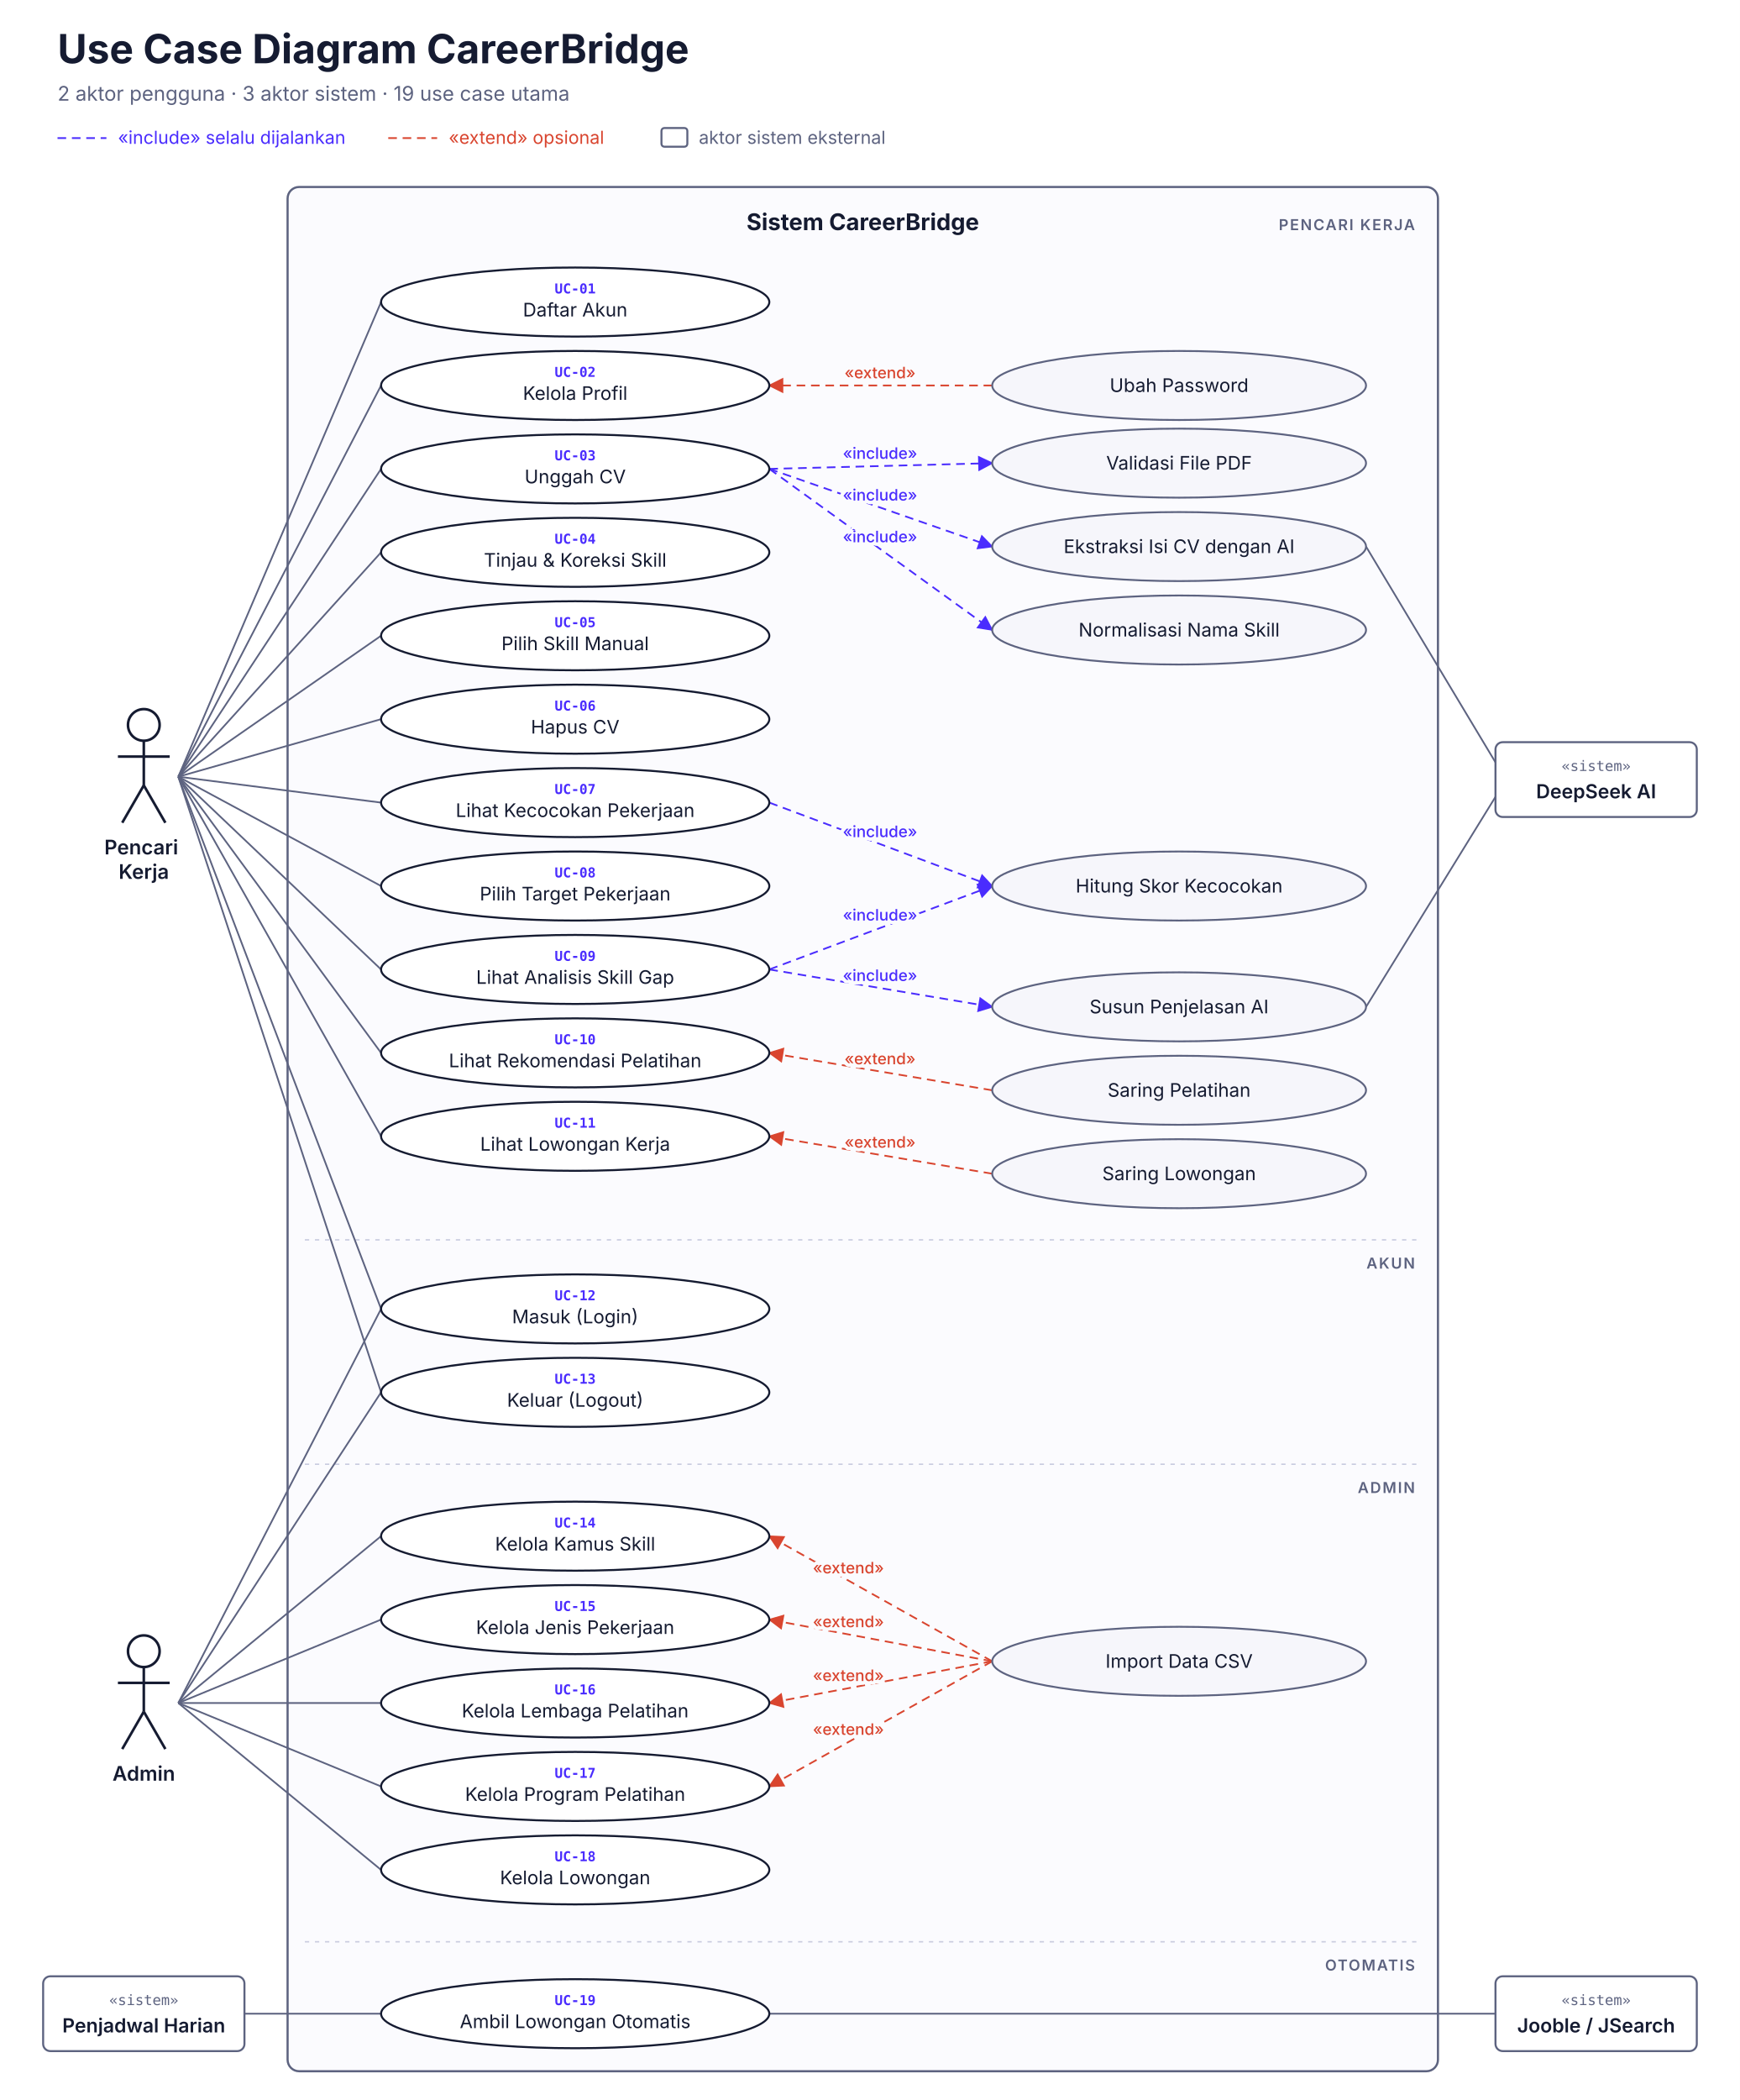
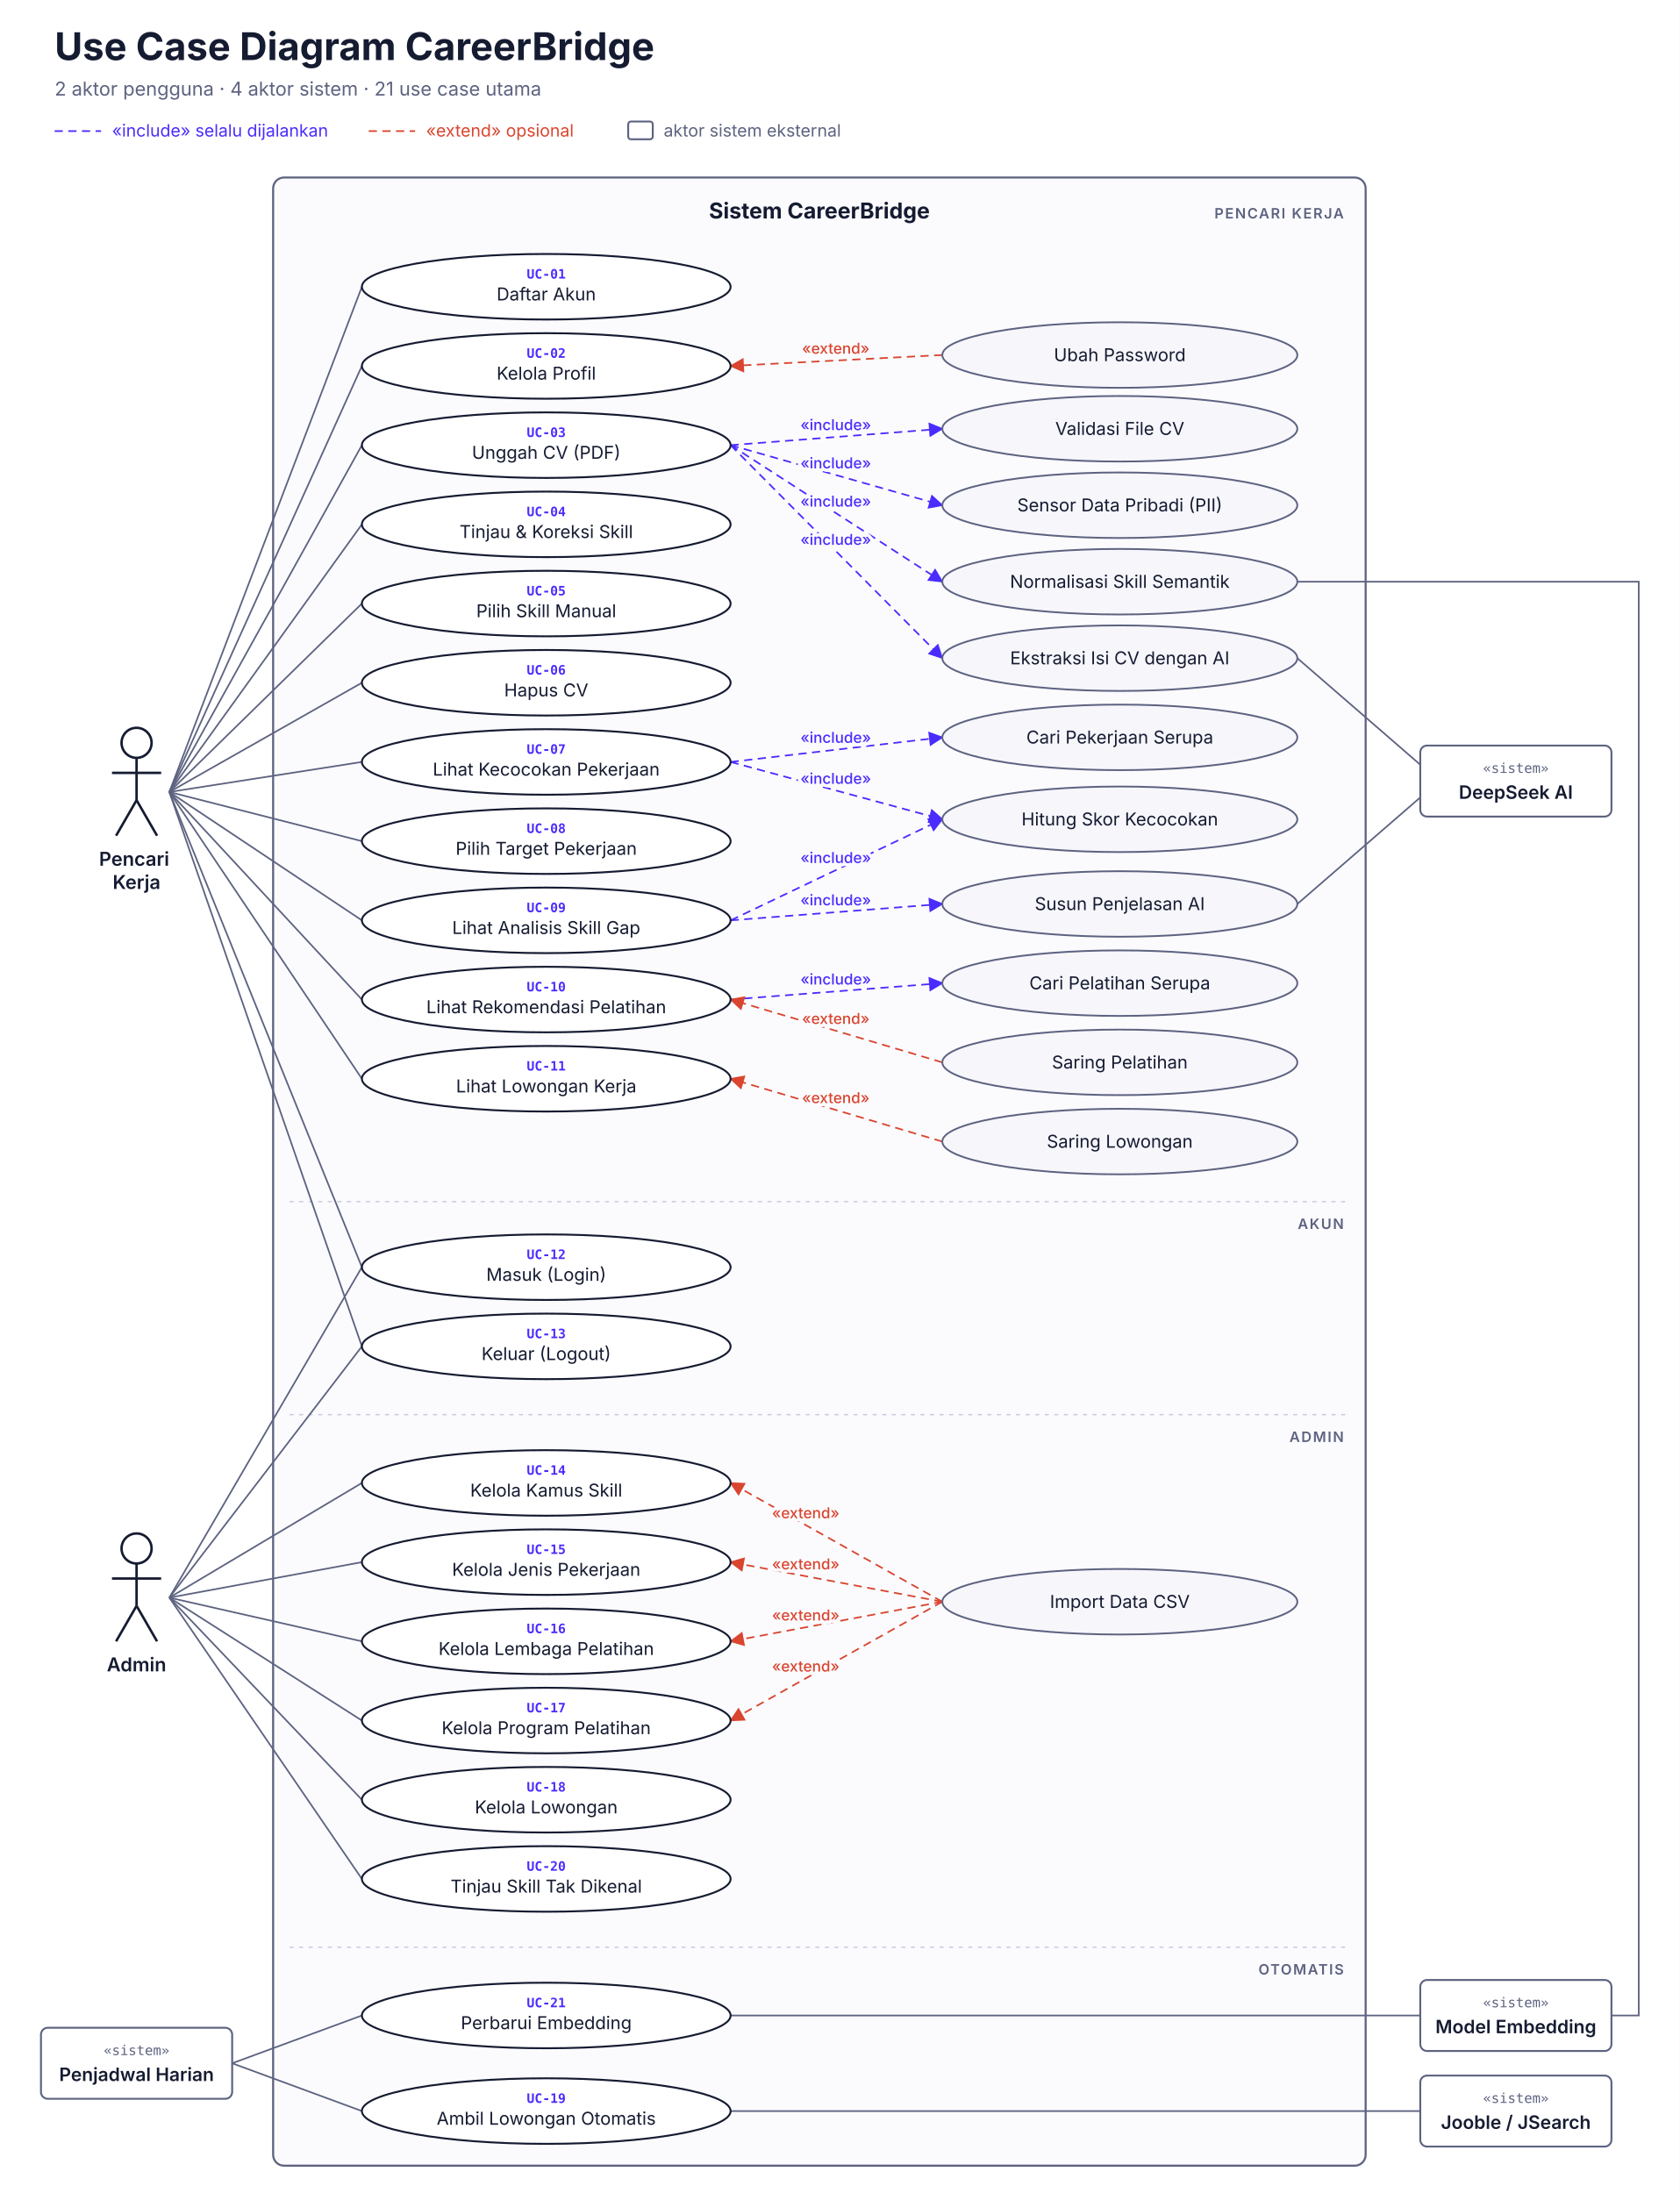
- <svg xmlns="http://www.w3.org/2000/svg" viewBox="0 0 1210 1460" width="1210" height="1460">
+ <svg xmlns="http://www.w3.org/2000/svg" viewBox="0 0 1230 1606" width="1230" height="1606">
  <rect width="100%" height="100%" fill="#ffffff" />
  <defs>
    <marker id="mi" viewBox="0 0 10 10" refX="9" refY="5" markerWidth="9" markerHeight="9" orient="auto">
      <path d="M0 0 L10 5 L0 10 z" fill="#4a2cfe" />
    </marker>
    <marker id="me" viewBox="0 0 10 10" refX="9" refY="5" markerWidth="9" markerHeight="9" orient="auto">
      <path d="M0 0 L10 5 L0 10 z" fill="#d9452f" />
    </marker>
  </defs>
  <text x="40" y="44" font-family="Inter, 'Segoe UI', Arial, sans-serif" font-size="28" font-weight="700" fill="#151b31">Use Case Diagram CareerBridge</text>
-   <text x="40" y="70" font-family="Inter, 'Segoe UI', Arial, sans-serif" font-size="14" fill="#5d6380">2 aktor pengguna · 3 aktor sistem · 19 use case utama</text>
+   <text x="40" y="70" font-family="Inter, 'Segoe UI', Arial, sans-serif" font-size="14" fill="#5d6380">2 aktor pengguna · 4 aktor sistem · 21 use case utama</text>
  <line x1="40" y1="96" x2="74" y2="96" stroke="#4a2cfe" stroke-width="1.2" stroke-dasharray="6 4" />
  <text x="82" y="100" font-family="Inter, 'Segoe UI', Arial, sans-serif" font-size="12.5" fill="#4a2cfe">«include» selalu dijalankan</text>
  <line x1="270" y1="96" x2="304" y2="96" stroke="#d9452f" stroke-width="1.2" stroke-dasharray="6 4" />
  <text x="312" y="100" font-family="Inter, 'Segoe UI', Arial, sans-serif" font-size="12.5" fill="#d9452f">«extend» opsional</text>
  <rect x="460" y="89" width="18" height="13" rx="2" fill="none" stroke="#5d6380" stroke-width="1.4" />
  <text x="486" y="100" font-family="Inter, 'Segoe UI', Arial, sans-serif" font-size="12.5" fill="#5d6380">aktor sistem eksternal</text>
  <g transform="translate(0 110)">
-     <rect x="200" y="20" width="800" height="1310" rx="8" fill="#fbfbfe" stroke="#5d6380" stroke-width="1.5" />
+     <rect x="200" y="20" width="800" height="1456" rx="8" fill="#fbfbfe" stroke="#5d6380" stroke-width="1.5" />
    <text x="600" y="50" font-family="Inter, 'Segoe UI', Arial, sans-serif" font-size="16" font-weight="700" fill="#151b31" text-anchor="middle">Sistem CareerBridge</text>
    <text x="984" y="50" font-family="Inter, 'Segoe UI', Arial, sans-serif" font-size="10.5" font-weight="600" letter-spacing="1" fill="#5d6380" text-anchor="end">PENCARI KERJA</text>
-     <line x1="212" y1="752" x2="988" y2="752" stroke="#c9cce0" stroke-dasharray="3 4" />
-     <text x="984" y="772" font-family="Inter, 'Segoe UI', Arial, sans-serif" font-size="10.5" font-weight="600" letter-spacing="1" fill="#5d6380" text-anchor="end">AKUN</text>
-     <line x1="212" y1="908" x2="988" y2="908" stroke="#c9cce0" stroke-dasharray="3 4" />
-     <text x="984" y="928" font-family="Inter, 'Segoe UI', Arial, sans-serif" font-size="10.5" font-weight="600" letter-spacing="1" fill="#5d6380" text-anchor="end">ADMIN</text>
-     <line x1="212" y1="1240" x2="988" y2="1240" stroke="#c9cce0" stroke-dasharray="3 4" />
-     <text x="984" y="1260" font-family="Inter, 'Segoe UI', Arial, sans-serif" font-size="10.5" font-weight="600" letter-spacing="1" fill="#5d6380" text-anchor="end">OTOMATIS</text>
-     <line x1="124" y1="430" x2="265" y2="100" stroke="#5d6380" stroke-width="1.2" />
-     <line x1="124" y1="430" x2="265" y2="158" stroke="#5d6380" stroke-width="1.2" />
-     <line x1="124" y1="430" x2="265" y2="216" stroke="#5d6380" stroke-width="1.2" />
-     <line x1="124" y1="430" x2="265" y2="274" stroke="#5d6380" stroke-width="1.2" />
-     <line x1="124" y1="430" x2="265" y2="332" stroke="#5d6380" stroke-width="1.2" />
-     <line x1="124" y1="430" x2="265" y2="390" stroke="#5d6380" stroke-width="1.2" />
-     <line x1="124" y1="430" x2="265" y2="448" stroke="#5d6380" stroke-width="1.2" />
-     <line x1="124" y1="430" x2="265" y2="506" stroke="#5d6380" stroke-width="1.2" />
-     <line x1="124" y1="430" x2="265" y2="564" stroke="#5d6380" stroke-width="1.2" />
-     <line x1="124" y1="430" x2="265" y2="622" stroke="#5d6380" stroke-width="1.2" />
-     <line x1="124" y1="430" x2="265" y2="680" stroke="#5d6380" stroke-width="1.2" />
-     <line x1="124" y1="430" x2="265" y2="800" stroke="#5d6380" stroke-width="1.2" />
-     <line x1="124" y1="430" x2="265" y2="858" stroke="#5d6380" stroke-width="1.2" />
-     <line x1="124" y1="1074" x2="265" y2="800" stroke="#5d6380" stroke-width="1.2" />
-     <line x1="124" y1="1074" x2="265" y2="858" stroke="#5d6380" stroke-width="1.2" />
-     <line x1="124" y1="1074" x2="265" y2="958" stroke="#5d6380" stroke-width="1.2" />
-     <line x1="124" y1="1074" x2="265" y2="1016" stroke="#5d6380" stroke-width="1.2" />
-     <line x1="124" y1="1074" x2="265" y2="1074" stroke="#5d6380" stroke-width="1.2" />
-     <line x1="124" y1="1074" x2="265" y2="1132" stroke="#5d6380" stroke-width="1.2" />
-     <line x1="124" y1="1074" x2="265" y2="1190" stroke="#5d6380" stroke-width="1.2" />
-     <line x1="170" y1="1290" x2="265" y2="1290" stroke="#5d6380" stroke-width="1.2" />
-     <line x1="535" y1="1290" x2="1040" y2="1290" stroke="#5d6380" stroke-width="1.2" />
-     <line x1="950" y1="270" x2="1040" y2="420" stroke="#5d6380" stroke-width="1.2" />
-     <line x1="950" y1="590" x2="1040" y2="444" stroke="#5d6380" stroke-width="1.2" />
-     <line x1="690" y1="158" x2="535" y2="158" stroke="#d9452f" stroke-width="1.2" stroke-dasharray="6 4" marker-end="url(#me)" />
-     <text x="612" y="153" font-family="Inter, 'Segoe UI', Arial, sans-serif" font-size="11" font-weight="500" fill="#d9452f" text-anchor="middle" paint-order="stroke" stroke="#fbfbfe" stroke-width="5" stroke-linejoin="round">«extend»</text>
-     <line x1="535" y1="216" x2="690" y2="212" stroke="#4a2cfe" stroke-width="1.2" stroke-dasharray="6 4" marker-end="url(#mi)" />
-     <text x="612" y="209" font-family="Inter, 'Segoe UI', Arial, sans-serif" font-size="11" font-weight="500" fill="#4a2cfe" text-anchor="middle" paint-order="stroke" stroke="#fbfbfe" stroke-width="5" stroke-linejoin="round">«include»</text>
-     <line x1="535" y1="216" x2="690" y2="270" stroke="#4a2cfe" stroke-width="1.2" stroke-dasharray="6 4" marker-end="url(#mi)" />
-     <text x="612" y="238" font-family="Inter, 'Segoe UI', Arial, sans-serif" font-size="11" font-weight="500" fill="#4a2cfe" text-anchor="middle" paint-order="stroke" stroke="#fbfbfe" stroke-width="5" stroke-linejoin="round">«include»</text>
-     <line x1="535" y1="216" x2="690" y2="328" stroke="#4a2cfe" stroke-width="1.2" stroke-dasharray="6 4" marker-end="url(#mi)" />
-     <text x="612" y="267" font-family="Inter, 'Segoe UI', Arial, sans-serif" font-size="11" font-weight="500" fill="#4a2cfe" text-anchor="middle" paint-order="stroke" stroke="#fbfbfe" stroke-width="5" stroke-linejoin="round">«include»</text>
-     <line x1="535" y1="448" x2="690" y2="506" stroke="#4a2cfe" stroke-width="1.2" stroke-dasharray="6 4" marker-end="url(#mi)" />
-     <text x="612" y="472" font-family="Inter, 'Segoe UI', Arial, sans-serif" font-size="11" font-weight="500" fill="#4a2cfe" text-anchor="middle" paint-order="stroke" stroke="#fbfbfe" stroke-width="5" stroke-linejoin="round">«include»</text>
-     <line x1="535" y1="564" x2="690" y2="506" stroke="#4a2cfe" stroke-width="1.2" stroke-dasharray="6 4" marker-end="url(#mi)" />
-     <text x="612" y="530" font-family="Inter, 'Segoe UI', Arial, sans-serif" font-size="11" font-weight="500" fill="#4a2cfe" text-anchor="middle" paint-order="stroke" stroke="#fbfbfe" stroke-width="5" stroke-linejoin="round">«include»</text>
-     <line x1="535" y1="564" x2="690" y2="590" stroke="#4a2cfe" stroke-width="1.2" stroke-dasharray="6 4" marker-end="url(#mi)" />
-     <text x="612" y="572" font-family="Inter, 'Segoe UI', Arial, sans-serif" font-size="11" font-weight="500" fill="#4a2cfe" text-anchor="middle" paint-order="stroke" stroke="#fbfbfe" stroke-width="5" stroke-linejoin="round">«include»</text>
-     <line x1="690" y1="648" x2="535" y2="622" stroke="#d9452f" stroke-width="1.2" stroke-dasharray="6 4" marker-end="url(#me)" />
-     <text x="612" y="629.916" font-family="Inter, 'Segoe UI', Arial, sans-serif" font-size="11" font-weight="500" fill="#d9452f" text-anchor="middle" paint-order="stroke" stroke="#fbfbfe" stroke-width="5" stroke-linejoin="round">«extend»</text>
-     <line x1="690" y1="706" x2="535" y2="680" stroke="#d9452f" stroke-width="1.2" stroke-dasharray="6 4" marker-end="url(#me)" />
-     <text x="612" y="687.916" font-family="Inter, 'Segoe UI', Arial, sans-serif" font-size="11" font-weight="500" fill="#d9452f" text-anchor="middle" paint-order="stroke" stroke="#fbfbfe" stroke-width="5" stroke-linejoin="round">«extend»</text>
-     <line x1="690" y1="1045" x2="535" y2="958" stroke="#d9452f" stroke-width="1.2" stroke-dasharray="6 4" marker-end="url(#me)" />
-     <text x="590" y="983.871" font-family="Inter, 'Segoe UI', Arial, sans-serif" font-size="11" font-weight="500" fill="#d9452f" text-anchor="middle" paint-order="stroke" stroke="#fbfbfe" stroke-width="5" stroke-linejoin="round">«extend»</text>
-     <line x1="690" y1="1045" x2="535" y2="1016" stroke="#d9452f" stroke-width="1.2" stroke-dasharray="6 4" marker-end="url(#me)" />
-     <text x="590" y="1021.29" font-family="Inter, 'Segoe UI', Arial, sans-serif" font-size="11" font-weight="500" fill="#d9452f" text-anchor="middle" paint-order="stroke" stroke="#fbfbfe" stroke-width="5" stroke-linejoin="round">«extend»</text>
-     <line x1="690" y1="1045" x2="535" y2="1074" stroke="#d9452f" stroke-width="1.2" stroke-dasharray="6 4" marker-end="url(#me)" />
-     <text x="590" y="1058.71" font-family="Inter, 'Segoe UI', Arial, sans-serif" font-size="11" font-weight="500" fill="#d9452f" text-anchor="middle" paint-order="stroke" stroke="#fbfbfe" stroke-width="5" stroke-linejoin="round">«extend»</text>
-     <line x1="690" y1="1045" x2="535" y2="1132" stroke="#d9452f" stroke-width="1.2" stroke-dasharray="6 4" marker-end="url(#me)" />
-     <text x="590" y="1096.129" font-family="Inter, 'Segoe UI', Arial, sans-serif" font-size="11" font-weight="500" fill="#d9452f" text-anchor="middle" paint-order="stroke" stroke="#fbfbfe" stroke-width="5" stroke-linejoin="round">«extend»</text>
+     <line x1="212" y1="770" x2="988" y2="770" stroke="#c9cce0" stroke-dasharray="3 4" />
+     <text x="984" y="790" font-family="Inter, 'Segoe UI', Arial, sans-serif" font-size="10.5" font-weight="600" letter-spacing="1" fill="#5d6380" text-anchor="end">AKUN</text>
+     <line x1="212" y1="926" x2="988" y2="926" stroke="#c9cce0" stroke-dasharray="3 4" />
+     <text x="984" y="946" font-family="Inter, 'Segoe UI', Arial, sans-serif" font-size="10.5" font-weight="600" letter-spacing="1" fill="#5d6380" text-anchor="end">ADMIN</text>
+     <line x1="212" y1="1316" x2="988" y2="1316" stroke="#c9cce0" stroke-dasharray="3 4" />
+     <text x="984" y="1336" font-family="Inter, 'Segoe UI', Arial, sans-serif" font-size="10.5" font-weight="600" letter-spacing="1" fill="#5d6380" text-anchor="end">OTOMATIS</text>
+     <line x1="124" y1="470" x2="265" y2="100" stroke="#5d6380" stroke-width="1.2" />
+     <line x1="124" y1="470" x2="265" y2="158" stroke="#5d6380" stroke-width="1.2" />
+     <line x1="124" y1="470" x2="265" y2="216" stroke="#5d6380" stroke-width="1.2" />
+     <line x1="124" y1="470" x2="265" y2="274" stroke="#5d6380" stroke-width="1.2" />
+     <line x1="124" y1="470" x2="265" y2="332" stroke="#5d6380" stroke-width="1.2" />
+     <line x1="124" y1="470" x2="265" y2="390" stroke="#5d6380" stroke-width="1.2" />
+     <line x1="124" y1="470" x2="265" y2="448" stroke="#5d6380" stroke-width="1.2" />
+     <line x1="124" y1="470" x2="265" y2="506" stroke="#5d6380" stroke-width="1.2" />
+     <line x1="124" y1="470" x2="265" y2="564" stroke="#5d6380" stroke-width="1.2" />
+     <line x1="124" y1="470" x2="265" y2="622" stroke="#5d6380" stroke-width="1.2" />
+     <line x1="124" y1="470" x2="265" y2="680" stroke="#5d6380" stroke-width="1.2" />
+     <line x1="124" y1="470" x2="265" y2="818" stroke="#5d6380" stroke-width="1.2" />
+     <line x1="124" y1="470" x2="265" y2="876" stroke="#5d6380" stroke-width="1.2" />
+     <line x1="124" y1="1060" x2="265" y2="818" stroke="#5d6380" stroke-width="1.2" />
+     <line x1="124" y1="1060" x2="265" y2="876" stroke="#5d6380" stroke-width="1.2" />
+     <line x1="124" y1="1060" x2="265" y2="976" stroke="#5d6380" stroke-width="1.2" />
+     <line x1="124" y1="1060" x2="265" y2="1034" stroke="#5d6380" stroke-width="1.2" />
+     <line x1="124" y1="1060" x2="265" y2="1092" stroke="#5d6380" stroke-width="1.2" />
+     <line x1="124" y1="1060" x2="265" y2="1150" stroke="#5d6380" stroke-width="1.2" />
+     <line x1="124" y1="1060" x2="265" y2="1208" stroke="#5d6380" stroke-width="1.2" />
+     <line x1="124" y1="1060" x2="265" y2="1266" stroke="#5d6380" stroke-width="1.2" />
+     <line x1="170" y1="1401" x2="265" y2="1366" stroke="#5d6380" stroke-width="1.2" />
+     <line x1="170" y1="1401" x2="265" y2="1436" stroke="#5d6380" stroke-width="1.2" />
+     <line x1="950" y1="372" x2="1040" y2="450" stroke="#5d6380" stroke-width="1.2" />
+     <line x1="950" y1="552" x2="1040" y2="474" stroke="#5d6380" stroke-width="1.2" />
+     <line x1="535" y1="1366" x2="1040" y2="1366" stroke="#5d6380" stroke-width="1.2" />
+     <polyline points="1180,1366 1200,1366 1200,316 950,316" fill="none" stroke="#5d6380" stroke-width="1.2" />
+     <line x1="535" y1="1436" x2="1040" y2="1436" stroke="#5d6380" stroke-width="1.2" />
+     <line x1="690" y1="150" x2="535" y2="158" stroke="#d9452f" stroke-width="1.2" stroke-dasharray="6 4" marker-end="url(#me)" />
+     <text x="612" y="149.026" font-family="Inter, 'Segoe UI', Arial, sans-serif" font-size="11" font-weight="500" fill="#d9452f" text-anchor="middle" paint-order="stroke" stroke="#fbfbfe" stroke-width="5" stroke-linejoin="round">«extend»</text>
+     <line x1="535" y1="216" x2="690" y2="204" stroke="#4a2cfe" stroke-width="1.2" stroke-dasharray="6 4" marker-end="url(#mi)" />
+     <text x="612" y="205" font-family="Inter, 'Segoe UI', Arial, sans-serif" font-size="11" font-weight="500" fill="#4a2cfe" text-anchor="middle" paint-order="stroke" stroke="#fbfbfe" stroke-width="5" stroke-linejoin="round">«include»</text>
+     <line x1="535" y1="216" x2="690" y2="260" stroke="#4a2cfe" stroke-width="1.2" stroke-dasharray="6 4" marker-end="url(#mi)" />
+     <text x="612" y="233" font-family="Inter, 'Segoe UI', Arial, sans-serif" font-size="11" font-weight="500" fill="#4a2cfe" text-anchor="middle" paint-order="stroke" stroke="#fbfbfe" stroke-width="5" stroke-linejoin="round">«include»</text>
+     <line x1="535" y1="216" x2="690" y2="316" stroke="#4a2cfe" stroke-width="1.2" stroke-dasharray="6 4" marker-end="url(#mi)" />
+     <text x="612" y="261" font-family="Inter, 'Segoe UI', Arial, sans-serif" font-size="11" font-weight="500" fill="#4a2cfe" text-anchor="middle" paint-order="stroke" stroke="#fbfbfe" stroke-width="5" stroke-linejoin="round">«include»</text>
+     <line x1="535" y1="216" x2="690" y2="372" stroke="#4a2cfe" stroke-width="1.2" stroke-dasharray="6 4" marker-end="url(#mi)" />
+     <text x="612" y="289" font-family="Inter, 'Segoe UI', Arial, sans-serif" font-size="11" font-weight="500" fill="#4a2cfe" text-anchor="middle" paint-order="stroke" stroke="#fbfbfe" stroke-width="5" stroke-linejoin="round">«include»</text>
+     <line x1="535" y1="448" x2="690" y2="430" stroke="#4a2cfe" stroke-width="1.2" stroke-dasharray="6 4" marker-end="url(#mi)" />
+     <text x="612" y="434" font-family="Inter, 'Segoe UI', Arial, sans-serif" font-size="11" font-weight="500" fill="#4a2cfe" text-anchor="middle" paint-order="stroke" stroke="#fbfbfe" stroke-width="5" stroke-linejoin="round">«include»</text>
+     <line x1="535" y1="448" x2="690" y2="490" stroke="#4a2cfe" stroke-width="1.2" stroke-dasharray="6 4" marker-end="url(#mi)" />
+     <text x="612" y="464" font-family="Inter, 'Segoe UI', Arial, sans-serif" font-size="11" font-weight="500" fill="#4a2cfe" text-anchor="middle" paint-order="stroke" stroke="#fbfbfe" stroke-width="5" stroke-linejoin="round">«include»</text>
+     <line x1="535" y1="564" x2="690" y2="490" stroke="#4a2cfe" stroke-width="1.2" stroke-dasharray="6 4" marker-end="url(#mi)" />
+     <text x="612" y="522" font-family="Inter, 'Segoe UI', Arial, sans-serif" font-size="11" font-weight="500" fill="#4a2cfe" text-anchor="middle" paint-order="stroke" stroke="#fbfbfe" stroke-width="5" stroke-linejoin="round">«include»</text>
+     <line x1="535" y1="564" x2="690" y2="552" stroke="#4a2cfe" stroke-width="1.2" stroke-dasharray="6 4" marker-end="url(#mi)" />
+     <text x="612" y="553" font-family="Inter, 'Segoe UI', Arial, sans-serif" font-size="11" font-weight="500" fill="#4a2cfe" text-anchor="middle" paint-order="stroke" stroke="#fbfbfe" stroke-width="5" stroke-linejoin="round">«include»</text>
+     <line x1="535" y1="622" x2="690" y2="610" stroke="#4a2cfe" stroke-width="1.2" stroke-dasharray="6 4" marker-end="url(#mi)" />
+     <text x="612" y="611" font-family="Inter, 'Segoe UI', Arial, sans-serif" font-size="11" font-weight="500" fill="#4a2cfe" text-anchor="middle" paint-order="stroke" stroke="#fbfbfe" stroke-width="5" stroke-linejoin="round">«include»</text>
+     <line x1="690" y1="668" x2="535" y2="622" stroke="#d9452f" stroke-width="1.2" stroke-dasharray="6 4" marker-end="url(#me)" />
+     <text x="612" y="639.852" font-family="Inter, 'Segoe UI', Arial, sans-serif" font-size="11" font-weight="500" fill="#d9452f" text-anchor="middle" paint-order="stroke" stroke="#fbfbfe" stroke-width="5" stroke-linejoin="round">«extend»</text>
+     <line x1="690" y1="726" x2="535" y2="680" stroke="#d9452f" stroke-width="1.2" stroke-dasharray="6 4" marker-end="url(#me)" />
+     <text x="612" y="697.852" font-family="Inter, 'Segoe UI', Arial, sans-serif" font-size="11" font-weight="500" fill="#d9452f" text-anchor="middle" paint-order="stroke" stroke="#fbfbfe" stroke-width="5" stroke-linejoin="round">«extend»</text>
+     <line x1="690" y1="1063" x2="535" y2="976" stroke="#d9452f" stroke-width="1.2" stroke-dasharray="6 4" marker-end="url(#me)" />
+     <text x="590" y="1001.871" font-family="Inter, 'Segoe UI', Arial, sans-serif" font-size="11" font-weight="500" fill="#d9452f" text-anchor="middle" paint-order="stroke" stroke="#fbfbfe" stroke-width="5" stroke-linejoin="round">«extend»</text>
+     <line x1="690" y1="1063" x2="535" y2="1034" stroke="#d9452f" stroke-width="1.2" stroke-dasharray="6 4" marker-end="url(#me)" />
+     <text x="590" y="1039.29" font-family="Inter, 'Segoe UI', Arial, sans-serif" font-size="11" font-weight="500" fill="#d9452f" text-anchor="middle" paint-order="stroke" stroke="#fbfbfe" stroke-width="5" stroke-linejoin="round">«extend»</text>
+     <line x1="690" y1="1063" x2="535" y2="1092" stroke="#d9452f" stroke-width="1.2" stroke-dasharray="6 4" marker-end="url(#me)" />
+     <text x="590" y="1076.71" font-family="Inter, 'Segoe UI', Arial, sans-serif" font-size="11" font-weight="500" fill="#d9452f" text-anchor="middle" paint-order="stroke" stroke="#fbfbfe" stroke-width="5" stroke-linejoin="round">«extend»</text>
+     <line x1="690" y1="1063" x2="535" y2="1150" stroke="#d9452f" stroke-width="1.2" stroke-dasharray="6 4" marker-end="url(#me)" />
+     <text x="590" y="1114.129" font-family="Inter, 'Segoe UI', Arial, sans-serif" font-size="11" font-weight="500" fill="#d9452f" text-anchor="middle" paint-order="stroke" stroke="#fbfbfe" stroke-width="5" stroke-linejoin="round">«extend»</text>
    <ellipse cx="400" cy="100" rx="135" ry="24" fill="#ffffff" stroke="#151b31" stroke-width="1.4" />
    <text x="400" y="94" font-family="'JetBrains Mono', Consolas, monospace" font-size="9.5" font-weight="600" fill="#4a2cfe" text-anchor="middle">UC-01</text>
    <text x="400" y="110" font-family="Inter, 'Segoe UI', Arial, sans-serif" font-size="13" fill="#151b31" text-anchor="middle">Daftar Akun</text>
    <ellipse cx="400" cy="158" rx="135" ry="24" fill="#ffffff" stroke="#151b31" stroke-width="1.4" />
    <text x="400" y="152" font-family="'JetBrains Mono', Consolas, monospace" font-size="9.5" font-weight="600" fill="#4a2cfe" text-anchor="middle">UC-02</text>
    <text x="400" y="168" font-family="Inter, 'Segoe UI', Arial, sans-serif" font-size="13" fill="#151b31" text-anchor="middle">Kelola Profil</text>
    <ellipse cx="400" cy="216" rx="135" ry="24" fill="#ffffff" stroke="#151b31" stroke-width="1.4" />
    <text x="400" y="210" font-family="'JetBrains Mono', Consolas, monospace" font-size="9.5" font-weight="600" fill="#4a2cfe" text-anchor="middle">UC-03</text>
-     <text x="400" y="226" font-family="Inter, 'Segoe UI', Arial, sans-serif" font-size="13" fill="#151b31" text-anchor="middle">Unggah CV</text>
+     <text x="400" y="226" font-family="Inter, 'Segoe UI', Arial, sans-serif" font-size="13" fill="#151b31" text-anchor="middle">Unggah CV (PDF)</text>
    <ellipse cx="400" cy="274" rx="135" ry="24" fill="#ffffff" stroke="#151b31" stroke-width="1.4" />
    <text x="400" y="268" font-family="'JetBrains Mono', Consolas, monospace" font-size="9.5" font-weight="600" fill="#4a2cfe" text-anchor="middle">UC-04</text>
    <text x="400" y="284" font-family="Inter, 'Segoe UI', Arial, sans-serif" font-size="13" fill="#151b31" text-anchor="middle">Tinjau &amp; Koreksi Skill</text>
    <ellipse cx="400" cy="332" rx="135" ry="24" fill="#ffffff" stroke="#151b31" stroke-width="1.4" />
    <text x="400" y="326" font-family="'JetBrains Mono', Consolas, monospace" font-size="9.5" font-weight="600" fill="#4a2cfe" text-anchor="middle">UC-05</text>
    <text x="400" y="342" font-family="Inter, 'Segoe UI', Arial, sans-serif" font-size="13" fill="#151b31" text-anchor="middle">Pilih Skill Manual</text>
    <ellipse cx="400" cy="390" rx="135" ry="24" fill="#ffffff" stroke="#151b31" stroke-width="1.4" />
    <text x="400" y="384" font-family="'JetBrains Mono', Consolas, monospace" font-size="9.5" font-weight="600" fill="#4a2cfe" text-anchor="middle">UC-06</text>
    <text x="400" y="400" font-family="Inter, 'Segoe UI', Arial, sans-serif" font-size="13" fill="#151b31" text-anchor="middle">Hapus CV</text>
    <ellipse cx="400" cy="448" rx="135" ry="24" fill="#ffffff" stroke="#151b31" stroke-width="1.4" />
    <text x="400" y="442" font-family="'JetBrains Mono', Consolas, monospace" font-size="9.5" font-weight="600" fill="#4a2cfe" text-anchor="middle">UC-07</text>
    <text x="400" y="458" font-family="Inter, 'Segoe UI', Arial, sans-serif" font-size="13" fill="#151b31" text-anchor="middle">Lihat Kecocokan Pekerjaan</text>
    <ellipse cx="400" cy="506" rx="135" ry="24" fill="#ffffff" stroke="#151b31" stroke-width="1.4" />
    <text x="400" y="500" font-family="'JetBrains Mono', Consolas, monospace" font-size="9.5" font-weight="600" fill="#4a2cfe" text-anchor="middle">UC-08</text>
    <text x="400" y="516" font-family="Inter, 'Segoe UI', Arial, sans-serif" font-size="13" fill="#151b31" text-anchor="middle">Pilih Target Pekerjaan</text>
    <ellipse cx="400" cy="564" rx="135" ry="24" fill="#ffffff" stroke="#151b31" stroke-width="1.4" />
    <text x="400" y="558" font-family="'JetBrains Mono', Consolas, monospace" font-size="9.5" font-weight="600" fill="#4a2cfe" text-anchor="middle">UC-09</text>
    <text x="400" y="574" font-family="Inter, 'Segoe UI', Arial, sans-serif" font-size="13" fill="#151b31" text-anchor="middle">Lihat Analisis Skill Gap</text>
    <ellipse cx="400" cy="622" rx="135" ry="24" fill="#ffffff" stroke="#151b31" stroke-width="1.4" />
    <text x="400" y="616" font-family="'JetBrains Mono', Consolas, monospace" font-size="9.5" font-weight="600" fill="#4a2cfe" text-anchor="middle">UC-10</text>
    <text x="400" y="632" font-family="Inter, 'Segoe UI', Arial, sans-serif" font-size="13" fill="#151b31" text-anchor="middle">Lihat Rekomendasi Pelatihan</text>
    <ellipse cx="400" cy="680" rx="135" ry="24" fill="#ffffff" stroke="#151b31" stroke-width="1.4" />
    <text x="400" y="674" font-family="'JetBrains Mono', Consolas, monospace" font-size="9.5" font-weight="600" fill="#4a2cfe" text-anchor="middle">UC-11</text>
    <text x="400" y="690" font-family="Inter, 'Segoe UI', Arial, sans-serif" font-size="13" fill="#151b31" text-anchor="middle">Lihat Lowongan Kerja</text>
-     <ellipse cx="400" cy="800" rx="135" ry="24" fill="#ffffff" stroke="#151b31" stroke-width="1.4" />
-     <text x="400" y="794" font-family="'JetBrains Mono', Consolas, monospace" font-size="9.5" font-weight="600" fill="#4a2cfe" text-anchor="middle">UC-12</text>
-     <text x="400" y="810" font-family="Inter, 'Segoe UI', Arial, sans-serif" font-size="13" fill="#151b31" text-anchor="middle">Masuk (Login)</text>
-     <ellipse cx="400" cy="858" rx="135" ry="24" fill="#ffffff" stroke="#151b31" stroke-width="1.4" />
-     <text x="400" y="852" font-family="'JetBrains Mono', Consolas, monospace" font-size="9.5" font-weight="600" fill="#4a2cfe" text-anchor="middle">UC-13</text>
-     <text x="400" y="868" font-family="Inter, 'Segoe UI', Arial, sans-serif" font-size="13" fill="#151b31" text-anchor="middle">Keluar (Logout)</text>
-     <ellipse cx="400" cy="958" rx="135" ry="24" fill="#ffffff" stroke="#151b31" stroke-width="1.4" />
-     <text x="400" y="952" font-family="'JetBrains Mono', Consolas, monospace" font-size="9.5" font-weight="600" fill="#4a2cfe" text-anchor="middle">UC-14</text>
-     <text x="400" y="968" font-family="Inter, 'Segoe UI', Arial, sans-serif" font-size="13" fill="#151b31" text-anchor="middle">Kelola Kamus Skill</text>
-     <ellipse cx="400" cy="1016" rx="135" ry="24" fill="#ffffff" stroke="#151b31" stroke-width="1.4" />
-     <text x="400" y="1010" font-family="'JetBrains Mono', Consolas, monospace" font-size="9.5" font-weight="600" fill="#4a2cfe" text-anchor="middle">UC-15</text>
-     <text x="400" y="1026" font-family="Inter, 'Segoe UI', Arial, sans-serif" font-size="13" fill="#151b31" text-anchor="middle">Kelola Jenis Pekerjaan</text>
-     <ellipse cx="400" cy="1074" rx="135" ry="24" fill="#ffffff" stroke="#151b31" stroke-width="1.4" />
-     <text x="400" y="1068" font-family="'JetBrains Mono', Consolas, monospace" font-size="9.5" font-weight="600" fill="#4a2cfe" text-anchor="middle">UC-16</text>
-     <text x="400" y="1084" font-family="Inter, 'Segoe UI', Arial, sans-serif" font-size="13" fill="#151b31" text-anchor="middle">Kelola Lembaga Pelatihan</text>
-     <ellipse cx="400" cy="1132" rx="135" ry="24" fill="#ffffff" stroke="#151b31" stroke-width="1.4" />
-     <text x="400" y="1126" font-family="'JetBrains Mono', Consolas, monospace" font-size="9.5" font-weight="600" fill="#4a2cfe" text-anchor="middle">UC-17</text>
-     <text x="400" y="1142" font-family="Inter, 'Segoe UI', Arial, sans-serif" font-size="13" fill="#151b31" text-anchor="middle">Kelola Program Pelatihan</text>
-     <ellipse cx="400" cy="1190" rx="135" ry="24" fill="#ffffff" stroke="#151b31" stroke-width="1.4" />
-     <text x="400" y="1184" font-family="'JetBrains Mono', Consolas, monospace" font-size="9.5" font-weight="600" fill="#4a2cfe" text-anchor="middle">UC-18</text>
-     <text x="400" y="1200" font-family="Inter, 'Segoe UI', Arial, sans-serif" font-size="13" fill="#151b31" text-anchor="middle">Kelola Lowongan</text>
-     <ellipse cx="400" cy="1290" rx="135" ry="24" fill="#ffffff" stroke="#151b31" stroke-width="1.4" />
-     <text x="400" y="1284" font-family="'JetBrains Mono', Consolas, monospace" font-size="9.5" font-weight="600" fill="#4a2cfe" text-anchor="middle">UC-19</text>
-     <text x="400" y="1300" font-family="Inter, 'Segoe UI', Arial, sans-serif" font-size="13" fill="#151b31" text-anchor="middle">Ambil Lowongan Otomatis</text>
-     <ellipse cx="820" cy="158" rx="130" ry="24" fill="#f6f6fb" stroke="#5d6380" stroke-width="1.3" />
-     <text x="820" y="162.5" font-family="Inter, 'Segoe UI', Arial, sans-serif" font-size="13" fill="#151b31" text-anchor="middle">Ubah Password</text>
-     <ellipse cx="820" cy="212" rx="130" ry="24" fill="#f6f6fb" stroke="#5d6380" stroke-width="1.3" />
-     <text x="820" y="216.5" font-family="Inter, 'Segoe UI', Arial, sans-serif" font-size="13" fill="#151b31" text-anchor="middle">Validasi File PDF</text>
-     <ellipse cx="820" cy="270" rx="130" ry="24" fill="#f6f6fb" stroke="#5d6380" stroke-width="1.3" />
-     <text x="820" y="274.5" font-family="Inter, 'Segoe UI', Arial, sans-serif" font-size="13" fill="#151b31" text-anchor="middle">Ekstraksi Isi CV dengan AI</text>
-     <ellipse cx="820" cy="328" rx="130" ry="24" fill="#f6f6fb" stroke="#5d6380" stroke-width="1.3" />
-     <text x="820" y="332.5" font-family="Inter, 'Segoe UI', Arial, sans-serif" font-size="13" fill="#151b31" text-anchor="middle">Normalisasi Nama Skill</text>
-     <ellipse cx="820" cy="506" rx="130" ry="24" fill="#f6f6fb" stroke="#5d6380" stroke-width="1.3" />
-     <text x="820" y="510.5" font-family="Inter, 'Segoe UI', Arial, sans-serif" font-size="13" fill="#151b31" text-anchor="middle">Hitung Skor Kecocokan</text>
-     <ellipse cx="820" cy="590" rx="130" ry="24" fill="#f6f6fb" stroke="#5d6380" stroke-width="1.3" />
-     <text x="820" y="594.5" font-family="Inter, 'Segoe UI', Arial, sans-serif" font-size="13" fill="#151b31" text-anchor="middle">Susun Penjelasan AI</text>
-     <ellipse cx="820" cy="648" rx="130" ry="24" fill="#f6f6fb" stroke="#5d6380" stroke-width="1.3" />
-     <text x="820" y="652.5" font-family="Inter, 'Segoe UI', Arial, sans-serif" font-size="13" fill="#151b31" text-anchor="middle">Saring Pelatihan</text>
-     <ellipse cx="820" cy="706" rx="130" ry="24" fill="#f6f6fb" stroke="#5d6380" stroke-width="1.3" />
-     <text x="820" y="710.5" font-family="Inter, 'Segoe UI', Arial, sans-serif" font-size="13" fill="#151b31" text-anchor="middle">Saring Lowongan</text>
-     <ellipse cx="820" cy="1045" rx="130" ry="24" fill="#f6f6fb" stroke="#5d6380" stroke-width="1.3" />
-     <text x="820" y="1049.5" font-family="Inter, 'Segoe UI', Arial, sans-serif" font-size="13" fill="#151b31" text-anchor="middle">Import Data CSV</text>
+     <ellipse cx="400" cy="818" rx="135" ry="24" fill="#ffffff" stroke="#151b31" stroke-width="1.4" />
+     <text x="400" y="812" font-family="'JetBrains Mono', Consolas, monospace" font-size="9.5" font-weight="600" fill="#4a2cfe" text-anchor="middle">UC-12</text>
+     <text x="400" y="828" font-family="Inter, 'Segoe UI', Arial, sans-serif" font-size="13" fill="#151b31" text-anchor="middle">Masuk (Login)</text>
+     <ellipse cx="400" cy="876" rx="135" ry="24" fill="#ffffff" stroke="#151b31" stroke-width="1.4" />
+     <text x="400" y="870" font-family="'JetBrains Mono', Consolas, monospace" font-size="9.5" font-weight="600" fill="#4a2cfe" text-anchor="middle">UC-13</text>
+     <text x="400" y="886" font-family="Inter, 'Segoe UI', Arial, sans-serif" font-size="13" fill="#151b31" text-anchor="middle">Keluar (Logout)</text>
+     <ellipse cx="400" cy="976" rx="135" ry="24" fill="#ffffff" stroke="#151b31" stroke-width="1.4" />
+     <text x="400" y="970" font-family="'JetBrains Mono', Consolas, monospace" font-size="9.5" font-weight="600" fill="#4a2cfe" text-anchor="middle">UC-14</text>
+     <text x="400" y="986" font-family="Inter, 'Segoe UI', Arial, sans-serif" font-size="13" fill="#151b31" text-anchor="middle">Kelola Kamus Skill</text>
+     <ellipse cx="400" cy="1034" rx="135" ry="24" fill="#ffffff" stroke="#151b31" stroke-width="1.4" />
+     <text x="400" y="1028" font-family="'JetBrains Mono', Consolas, monospace" font-size="9.5" font-weight="600" fill="#4a2cfe" text-anchor="middle">UC-15</text>
+     <text x="400" y="1044" font-family="Inter, 'Segoe UI', Arial, sans-serif" font-size="13" fill="#151b31" text-anchor="middle">Kelola Jenis Pekerjaan</text>
+     <ellipse cx="400" cy="1092" rx="135" ry="24" fill="#ffffff" stroke="#151b31" stroke-width="1.4" />
+     <text x="400" y="1086" font-family="'JetBrains Mono', Consolas, monospace" font-size="9.5" font-weight="600" fill="#4a2cfe" text-anchor="middle">UC-16</text>
+     <text x="400" y="1102" font-family="Inter, 'Segoe UI', Arial, sans-serif" font-size="13" fill="#151b31" text-anchor="middle">Kelola Lembaga Pelatihan</text>
+     <ellipse cx="400" cy="1150" rx="135" ry="24" fill="#ffffff" stroke="#151b31" stroke-width="1.4" />
+     <text x="400" y="1144" font-family="'JetBrains Mono', Consolas, monospace" font-size="9.5" font-weight="600" fill="#4a2cfe" text-anchor="middle">UC-17</text>
+     <text x="400" y="1160" font-family="Inter, 'Segoe UI', Arial, sans-serif" font-size="13" fill="#151b31" text-anchor="middle">Kelola Program Pelatihan</text>
+     <ellipse cx="400" cy="1208" rx="135" ry="24" fill="#ffffff" stroke="#151b31" stroke-width="1.4" />
+     <text x="400" y="1202" font-family="'JetBrains Mono', Consolas, monospace" font-size="9.5" font-weight="600" fill="#4a2cfe" text-anchor="middle">UC-18</text>
+     <text x="400" y="1218" font-family="Inter, 'Segoe UI', Arial, sans-serif" font-size="13" fill="#151b31" text-anchor="middle">Kelola Lowongan</text>
+     <ellipse cx="400" cy="1266" rx="135" ry="24" fill="#ffffff" stroke="#151b31" stroke-width="1.4" />
+     <text x="400" y="1260" font-family="'JetBrains Mono', Consolas, monospace" font-size="9.5" font-weight="600" fill="#4a2cfe" text-anchor="middle">UC-20</text>
+     <text x="400" y="1276" font-family="Inter, 'Segoe UI', Arial, sans-serif" font-size="13" fill="#151b31" text-anchor="middle">Tinjau Skill Tak Dikenal</text>
+     <ellipse cx="400" cy="1366" rx="135" ry="24" fill="#ffffff" stroke="#151b31" stroke-width="1.4" />
+     <text x="400" y="1360" font-family="'JetBrains Mono', Consolas, monospace" font-size="9.5" font-weight="600" fill="#4a2cfe" text-anchor="middle">UC-21</text>
+     <text x="400" y="1376" font-family="Inter, 'Segoe UI', Arial, sans-serif" font-size="13" fill="#151b31" text-anchor="middle">Perbarui Embedding</text>
+     <ellipse cx="400" cy="1436" rx="135" ry="24" fill="#ffffff" stroke="#151b31" stroke-width="1.4" />
+     <text x="400" y="1430" font-family="'JetBrains Mono', Consolas, monospace" font-size="9.5" font-weight="600" fill="#4a2cfe" text-anchor="middle">UC-19</text>
+     <text x="400" y="1446" font-family="Inter, 'Segoe UI', Arial, sans-serif" font-size="13" fill="#151b31" text-anchor="middle">Ambil Lowongan Otomatis</text>
+     <ellipse cx="820" cy="150" rx="130" ry="24" fill="#f6f6fb" stroke="#5d6380" stroke-width="1.3" />
+     <text x="820" y="154.5" font-family="Inter, 'Segoe UI', Arial, sans-serif" font-size="13" fill="#151b31" text-anchor="middle">Ubah Password</text>
+     <ellipse cx="820" cy="204" rx="130" ry="24" fill="#f6f6fb" stroke="#5d6380" stroke-width="1.3" />
+     <text x="820" y="208.5" font-family="Inter, 'Segoe UI', Arial, sans-serif" font-size="13" fill="#151b31" text-anchor="middle">Validasi File CV</text>
+     <ellipse cx="820" cy="260" rx="130" ry="24" fill="#f6f6fb" stroke="#5d6380" stroke-width="1.3" />
+     <text x="820" y="264.5" font-family="Inter, 'Segoe UI', Arial, sans-serif" font-size="13" fill="#151b31" text-anchor="middle">Sensor Data Pribadi (PII)</text>
+     <ellipse cx="820" cy="316" rx="130" ry="24" fill="#f6f6fb" stroke="#5d6380" stroke-width="1.3" />
+     <text x="820" y="320.5" font-family="Inter, 'Segoe UI', Arial, sans-serif" font-size="13" fill="#151b31" text-anchor="middle">Normalisasi Skill Semantik</text>
+     <ellipse cx="820" cy="372" rx="130" ry="24" fill="#f6f6fb" stroke="#5d6380" stroke-width="1.3" />
+     <text x="820" y="376.5" font-family="Inter, 'Segoe UI', Arial, sans-serif" font-size="13" fill="#151b31" text-anchor="middle">Ekstraksi Isi CV dengan AI</text>
+     <ellipse cx="820" cy="430" rx="130" ry="24" fill="#f6f6fb" stroke="#5d6380" stroke-width="1.3" />
+     <text x="820" y="434.5" font-family="Inter, 'Segoe UI', Arial, sans-serif" font-size="13" fill="#151b31" text-anchor="middle">Cari Pekerjaan Serupa</text>
+     <ellipse cx="820" cy="490" rx="130" ry="24" fill="#f6f6fb" stroke="#5d6380" stroke-width="1.3" />
+     <text x="820" y="494.5" font-family="Inter, 'Segoe UI', Arial, sans-serif" font-size="13" fill="#151b31" text-anchor="middle">Hitung Skor Kecocokan</text>
+     <ellipse cx="820" cy="552" rx="130" ry="24" fill="#f6f6fb" stroke="#5d6380" stroke-width="1.3" />
+     <text x="820" y="556.5" font-family="Inter, 'Segoe UI', Arial, sans-serif" font-size="13" fill="#151b31" text-anchor="middle">Susun Penjelasan AI</text>
+     <ellipse cx="820" cy="610" rx="130" ry="24" fill="#f6f6fb" stroke="#5d6380" stroke-width="1.3" />
+     <text x="820" y="614.5" font-family="Inter, 'Segoe UI', Arial, sans-serif" font-size="13" fill="#151b31" text-anchor="middle">Cari Pelatihan Serupa</text>
+     <ellipse cx="820" cy="668" rx="130" ry="24" fill="#f6f6fb" stroke="#5d6380" stroke-width="1.3" />
+     <text x="820" y="672.5" font-family="Inter, 'Segoe UI', Arial, sans-serif" font-size="13" fill="#151b31" text-anchor="middle">Saring Pelatihan</text>
+     <ellipse cx="820" cy="726" rx="130" ry="24" fill="#f6f6fb" stroke="#5d6380" stroke-width="1.3" />
+     <text x="820" y="730.5" font-family="Inter, 'Segoe UI', Arial, sans-serif" font-size="13" fill="#151b31" text-anchor="middle">Saring Lowongan</text>
+     <ellipse cx="820" cy="1063" rx="130" ry="24" fill="#f6f6fb" stroke="#5d6380" stroke-width="1.3" />
+     <text x="820" y="1067.5" font-family="Inter, 'Segoe UI', Arial, sans-serif" font-size="13" fill="#151b31" text-anchor="middle">Import Data CSV</text>
    <g stroke="#151b31" stroke-width="1.8" fill="none">
-       <circle cx="100" cy="394" r="11" fill="#ffffff" />
-       <line x1="100" y1="405" x2="100" y2="436" />
-       <line x1="82" y1="416" x2="118" y2="416" />
-       <line x1="100" y1="436" x2="85" y2="462" />
-       <line x1="100" y1="436" x2="115" y2="462" />
+       <circle cx="100" cy="434" r="11" fill="#ffffff" />
+       <line x1="100" y1="445" x2="100" y2="476" />
+       <line x1="82" y1="456" x2="118" y2="456" />
+       <line x1="100" y1="476" x2="85" y2="502" />
+       <line x1="100" y1="476" x2="115" y2="502" />
    </g>
-     <text x="100" y="484" font-family="Inter, 'Segoe UI', Arial, sans-serif" font-size="14" font-weight="600" fill="#151b31" text-anchor="middle">
+     <text x="100" y="524" font-family="Inter, 'Segoe UI', Arial, sans-serif" font-size="14" font-weight="600" fill="#151b31" text-anchor="middle">
      <tspan x="100" dy="0">Pencari</tspan>
      <tspan x="100" dy="17">Kerja</tspan>
    </text>
    <g stroke="#151b31" stroke-width="1.8" fill="none">
-       <circle cx="100" cy="1038" r="11" fill="#ffffff" />
-       <line x1="100" y1="1049" x2="100" y2="1080" />
-       <line x1="82" y1="1060" x2="118" y2="1060" />
-       <line x1="100" y1="1080" x2="85" y2="1106" />
-       <line x1="100" y1="1080" x2="115" y2="1106" />
+       <circle cx="100" cy="1024" r="11" fill="#ffffff" />
+       <line x1="100" y1="1035" x2="100" y2="1066" />
+       <line x1="82" y1="1046" x2="118" y2="1046" />
+       <line x1="100" y1="1066" x2="85" y2="1092" />
+       <line x1="100" y1="1066" x2="115" y2="1092" />
    </g>
-     <text x="100" y="1128" font-family="Inter, 'Segoe UI', Arial, sans-serif" font-size="14" font-weight="600" fill="#151b31" text-anchor="middle">
+     <text x="100" y="1114" font-family="Inter, 'Segoe UI', Arial, sans-serif" font-size="14" font-weight="600" fill="#151b31" text-anchor="middle">
      <tspan x="100" dy="0">Admin</tspan>
    </text>
-     <rect x="30" y="1264" width="140" height="52" rx="5" fill="#ffffff" stroke="#5d6380" stroke-width="1.4" />
-     <text x="100" y="1284" font-family="'JetBrains Mono', Consolas, monospace" font-size="10" fill="#5d6380" text-anchor="middle">«sistem»</text>
-     <text x="100" y="1303" font-family="Inter, 'Segoe UI', Arial, sans-serif" font-size="13.5" font-weight="600" fill="#151b31" text-anchor="middle">Penjadwal Harian</text>
-     <rect x="1040" y="406" width="140" height="52" rx="5" fill="#ffffff" stroke="#5d6380" stroke-width="1.4" />
-     <text x="1110" y="426" font-family="'JetBrains Mono', Consolas, monospace" font-size="10" fill="#5d6380" text-anchor="middle">«sistem»</text>
-     <text x="1110" y="445" font-family="Inter, 'Segoe UI', Arial, sans-serif" font-size="13.5" font-weight="600" fill="#151b31" text-anchor="middle">DeepSeek AI</text>
-     <rect x="1040" y="1264" width="140" height="52" rx="5" fill="#ffffff" stroke="#5d6380" stroke-width="1.4" />
-     <text x="1110" y="1284" font-family="'JetBrains Mono', Consolas, monospace" font-size="10" fill="#5d6380" text-anchor="middle">«sistem»</text>
-     <text x="1110" y="1303" font-family="Inter, 'Segoe UI', Arial, sans-serif" font-size="13.5" font-weight="600" fill="#151b31" text-anchor="middle">Jooble / JSearch</text>
+     <rect x="30" y="1375" width="140" height="52" rx="5" fill="#ffffff" stroke="#5d6380" stroke-width="1.4" />
+     <text x="100" y="1395" font-family="'JetBrains Mono', Consolas, monospace" font-size="10" fill="#5d6380" text-anchor="middle">«sistem»</text>
+     <text x="100" y="1414" font-family="Inter, 'Segoe UI', Arial, sans-serif" font-size="13.5" font-weight="600" fill="#151b31" text-anchor="middle">Penjadwal Harian</text>
+     <rect x="1040" y="436" width="140" height="52" rx="5" fill="#ffffff" stroke="#5d6380" stroke-width="1.4" />
+     <text x="1110" y="456" font-family="'JetBrains Mono', Consolas, monospace" font-size="10" fill="#5d6380" text-anchor="middle">«sistem»</text>
+     <text x="1110" y="475" font-family="Inter, 'Segoe UI', Arial, sans-serif" font-size="13.5" font-weight="600" fill="#151b31" text-anchor="middle">DeepSeek AI</text>
+     <rect x="1040" y="1340" width="140" height="52" rx="5" fill="#ffffff" stroke="#5d6380" stroke-width="1.4" />
+     <text x="1110" y="1360" font-family="'JetBrains Mono', Consolas, monospace" font-size="10" fill="#5d6380" text-anchor="middle">«sistem»</text>
+     <text x="1110" y="1379" font-family="Inter, 'Segoe UI', Arial, sans-serif" font-size="13.5" font-weight="600" fill="#151b31" text-anchor="middle">Model Embedding</text>
+     <rect x="1040" y="1410" width="140" height="52" rx="5" fill="#ffffff" stroke="#5d6380" stroke-width="1.4" />
+     <text x="1110" y="1430" font-family="'JetBrains Mono', Consolas, monospace" font-size="10" fill="#5d6380" text-anchor="middle">«sistem»</text>
+     <text x="1110" y="1449" font-family="Inter, 'Segoe UI', Arial, sans-serif" font-size="13.5" font-weight="600" fill="#151b31" text-anchor="middle">Jooble / JSearch</text>
  </g>
</svg>
